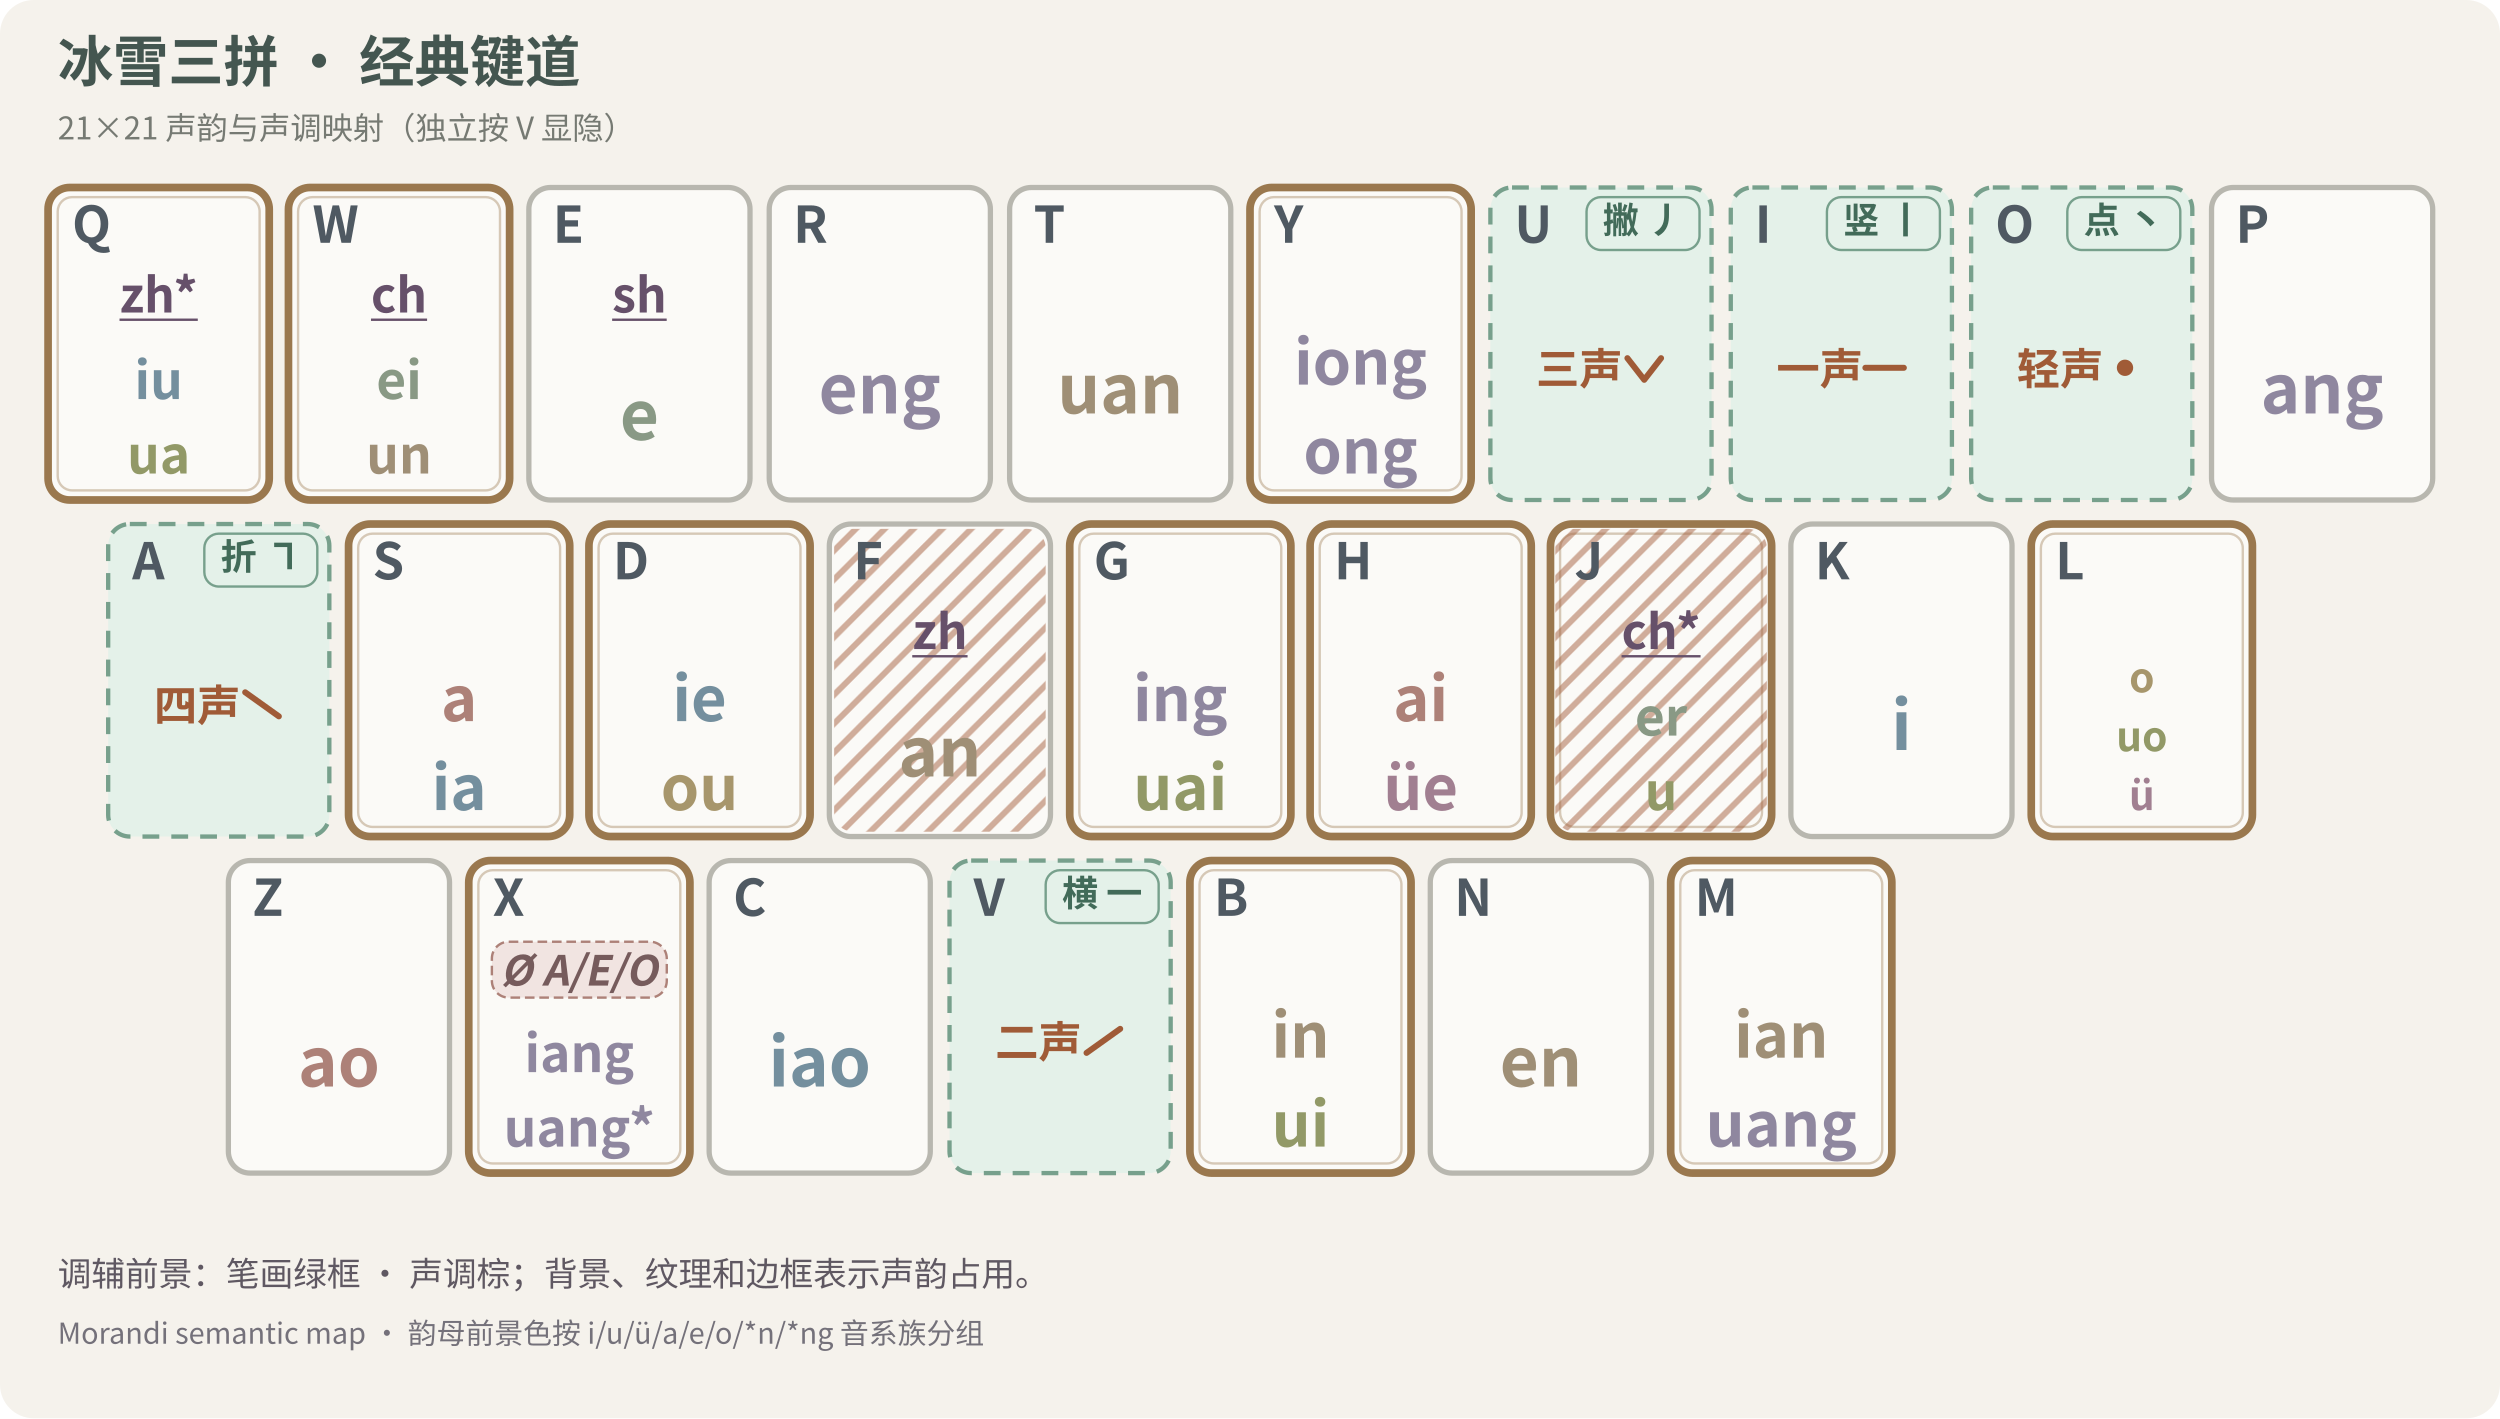
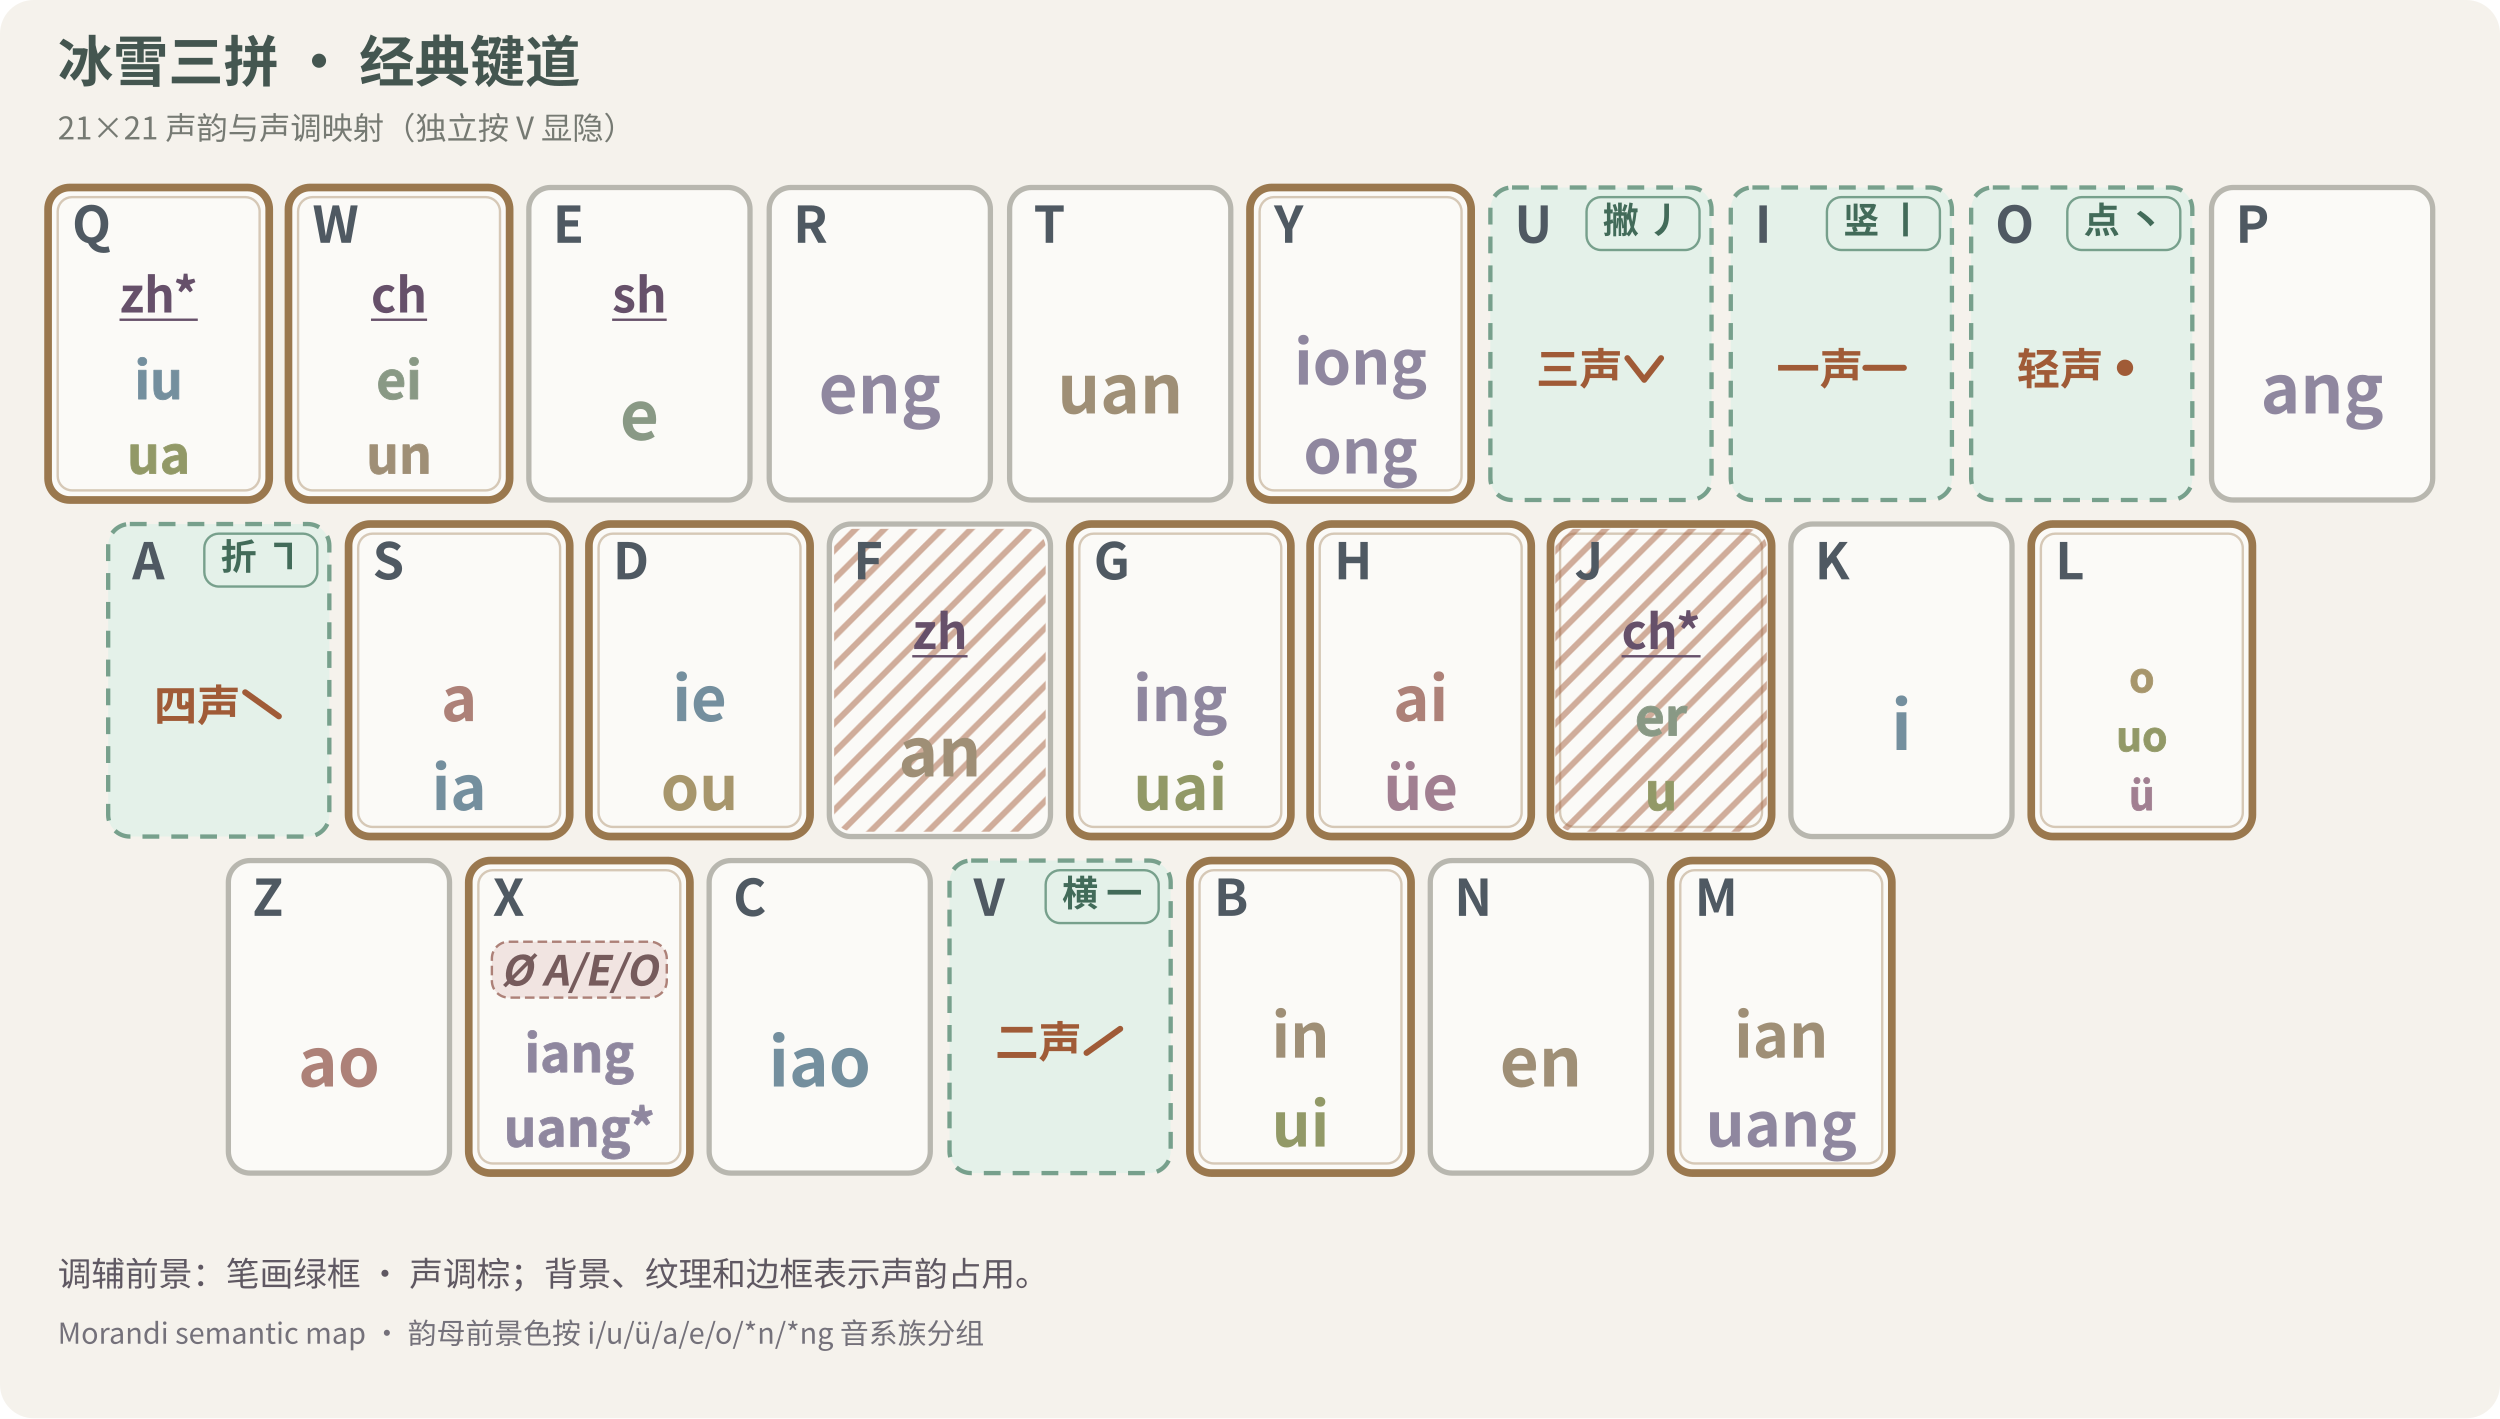
<svg xmlns="http://www.w3.org/2000/svg" class="keysvg nf4-keysvg" viewBox="0 0 1040 590" role="img" aria-labelledby="title desc">
  <defs>
    <pattern id="nf4-both" width="12" height="12" patternUnits="userSpaceOnUse">
      <rect width="12" height="12" fill="#fbfaf7" />
    </pattern>
    <pattern id="nf4-ionly" width="9" height="9" patternUnits="userSpaceOnUse">
      <rect width="9" height="9" fill="#e3eef4" />
      <path d="M2 0V9M7 0V9" stroke="#7399ad" stroke-opacity=".18" />
    </pattern>
    <pattern id="nf4-ronly" width="10" height="10" patternUnits="userSpaceOnUse">
      <rect width="10" height="10" fill="#f6ebd6" />
      <circle cx="3" cy="3" r="1.15" fill="#b39253" fill-opacity=".3" />
    </pattern>
    <pattern id="nf4-none" width="10" height="10" patternUnits="userSpaceOnUse">
      <rect width="10" height="10" fill="#eeece8" />
      <path d="M0 10L10 0" stroke="#aaa6a4" stroke-opacity=".14" />
    </pattern>
    <pattern id="nf4-multi" width="9" height="9" patternUnits="userSpaceOnUse">
      <rect width="9" height="9" fill="#f8efe2" />
      <path d="M-2 2L2-2M0 9L9 0M7 11L11 7" stroke="#9a784e" stroke-width="1.6" stroke-opacity=".27" />
    </pattern>
    <pattern id="nf4-anchor" width="12" height="12" patternUnits="userSpaceOnUse">
      <path d="M-3 3L3-3M0 12L12 0M9 15L15 9" stroke="#a05b37" stroke-width="2.5" stroke-opacity=".48" />
    </pattern>
  </defs>
  <rect width="1040" height="590" rx="14" fill="#f5f2ec" />
  <text x="24" y="34" font-family="Microsoft YaHei UI, Noto Sans CJK SC, sans-serif" font-size="23" fill="#445650" text-anchor="start" font-weight="760">冰雪三拼 · 经典键道</text>
  <text x="24" y="58" font-family="Microsoft YaHei UI, Noto Sans CJK SC, sans-serif" font-size="13" fill="#767a73" text-anchor="start" font-weight="500">21×21 声韵与声调映射（独立按 V 显隐）</text>
  <g data-key="Q" data-role="sound" data-multi="true">
    <clipPath id="snow_sanpin_classic-clip-0-0">
      <rect x="23" y="81" width="86" height="124" rx="7" />
    </clipPath>
    <rect x="20" y="78" width="92" height="130" rx="9" fill="#fbfaf7" stroke="#9a784e" stroke-width="3.2" />
    <rect x="24" y="82" width="84" height="122" rx="6" fill="none" stroke="#9a784e" stroke-opacity=".38" />
    <g clip-path="url(#snow_sanpin_classic-clip-0-0)">
      <text x="30" y="101" font-family="Microsoft YaHei UI, Noto Sans CJK SC, sans-serif" font-size="21" fill="#4f5962" text-anchor="start" font-weight="800" data-key-label="true">Q</text>
      <text x="66" y="130" text-anchor="middle" font-family="Microsoft YaHei UI, Noto Sans CJK SC, sans-serif" font-size="20" font-weight="700" text-decoration="underline" fill="#66506a">zh*</text>
-       <text x="66" y="166" font-family="Microsoft YaHei UI, Noto Sans CJK SC, sans-serif" font-size="21.39" fill="#748f9e" text-anchor="middle" font-weight="700" data-final="iu">iu</text>
-       <text x="66" y="197" font-family="Microsoft YaHei UI, Noto Sans CJK SC, sans-serif" font-size="21.39" fill="#929967" text-anchor="middle" font-weight="700" data-final="ua">ua</text>
+       <text x="66" y="166" font-family="Microsoft YaHei UI, Noto Sans CJK SC, sans-serif" font-size="21.39" fill="#748f9e" text-anchor="middle" font-weight="800" data-final="iu" paint-order="stroke" stroke="#748f9e" stroke-width="0.35" stroke-linejoin="round">iu</text>
+       <text x="66" y="197" font-family="Microsoft YaHei UI, Noto Sans CJK SC, sans-serif" font-size="21.39" fill="#929967" text-anchor="middle" font-weight="800" data-final="ua" paint-order="stroke" stroke="#929967" stroke-width="0.35" stroke-linejoin="round">ua</text>
    </g>
  </g>
  <g data-key="W" data-role="sound" data-multi="true">
    <clipPath id="snow_sanpin_classic-clip-0-1">
      <rect x="123" y="81" width="86" height="124" rx="7" />
    </clipPath>
    <rect x="120" y="78" width="92" height="130" rx="9" fill="#fbfaf7" stroke="#9a784e" stroke-width="3.2" />
    <rect x="124" y="82" width="84" height="122" rx="6" fill="none" stroke="#9a784e" stroke-opacity=".38" />
    <g clip-path="url(#snow_sanpin_classic-clip-0-1)">
      <text x="130" y="101" font-family="Microsoft YaHei UI, Noto Sans CJK SC, sans-serif" font-size="21" fill="#4f5962" text-anchor="start" font-weight="800" data-key-label="true">W</text>
      <text x="166" y="130" text-anchor="middle" font-family="Microsoft YaHei UI, Noto Sans CJK SC, sans-serif" font-size="20" font-weight="700" text-decoration="underline" fill="#66506a">ch</text>
-       <text x="166" y="166" font-family="Microsoft YaHei UI, Noto Sans CJK SC, sans-serif" font-size="21.39" fill="#899985" text-anchor="middle" font-weight="700" data-final="ei">ei</text>
-       <text x="166" y="197" font-family="Microsoft YaHei UI, Noto Sans CJK SC, sans-serif" font-size="21.39" fill="#9f8f76" text-anchor="middle" font-weight="700" data-final="un">un</text>
+       <text x="166" y="166" font-family="Microsoft YaHei UI, Noto Sans CJK SC, sans-serif" font-size="21.39" fill="#899985" text-anchor="middle" font-weight="800" data-final="ei" paint-order="stroke" stroke="#899985" stroke-width="0.35" stroke-linejoin="round">ei</text>
+       <text x="166" y="197" font-family="Microsoft YaHei UI, Noto Sans CJK SC, sans-serif" font-size="21.39" fill="#9f8f76" text-anchor="middle" font-weight="800" data-final="un" paint-order="stroke" stroke="#9f8f76" stroke-width="0.35" stroke-linejoin="round">un</text>
    </g>
  </g>
  <g data-key="E" data-role="sound">
    <clipPath id="snow_sanpin_classic-clip-0-2">
      <rect x="223" y="81" width="86" height="124" rx="7" />
    </clipPath>
    <rect x="220" y="78" width="92" height="130" rx="9" fill="#fbfaf7" stroke="#b8b7af" stroke-width="2.2" />
    <g clip-path="url(#snow_sanpin_classic-clip-0-2)">
      <text x="230" y="101" font-family="Microsoft YaHei UI, Noto Sans CJK SC, sans-serif" font-size="21" fill="#4f5962" text-anchor="start" font-weight="800" data-key-label="true">E</text>
      <text x="266" y="130" text-anchor="middle" font-family="Microsoft YaHei UI, Noto Sans CJK SC, sans-serif" font-size="20" font-weight="700" text-decoration="underline" fill="#66506a">sh</text>
      <text x="266" y="183" font-family="Microsoft YaHei UI, Noto Sans CJK SC, sans-serif" font-size="28" fill="#899985" text-anchor="middle" font-weight="600" data-final="e">e</text>
    </g>
  </g>
  <g data-key="R" data-role="sound">
    <clipPath id="snow_sanpin_classic-clip-0-3">
      <rect x="323" y="81" width="86" height="124" rx="7" />
    </clipPath>
    <rect x="320" y="78" width="92" height="130" rx="9" fill="#fbfaf7" stroke="#b8b7af" stroke-width="2.2" />
    <g clip-path="url(#snow_sanpin_classic-clip-0-3)">
      <text x="330" y="101" font-family="Microsoft YaHei UI, Noto Sans CJK SC, sans-serif" font-size="21" fill="#4f5962" text-anchor="start" font-weight="800" data-key-label="true">R</text>
      <text x="366" y="172" font-family="Microsoft YaHei UI, Noto Sans CJK SC, sans-serif" font-size="28" fill="#8f879f" text-anchor="middle" font-weight="600" data-final="eng">eng</text>
    </g>
  </g>
  <g data-key="T" data-role="sound">
    <clipPath id="snow_sanpin_classic-clip-0-4">
      <rect x="423" y="81" width="86" height="124" rx="7" />
    </clipPath>
    <rect x="420" y="78" width="92" height="130" rx="9" fill="#fbfaf7" stroke="#b8b7af" stroke-width="2.2" />
    <g clip-path="url(#snow_sanpin_classic-clip-0-4)">
      <text x="430" y="101" font-family="Microsoft YaHei UI, Noto Sans CJK SC, sans-serif" font-size="21" fill="#4f5962" text-anchor="start" font-weight="800" data-key-label="true">T</text>
      <text x="466" y="172" font-family="Microsoft YaHei UI, Noto Sans CJK SC, sans-serif" font-size="28" fill="#9f8f76" text-anchor="middle" font-weight="600" data-final="uan">uan</text>
    </g>
  </g>
  <g data-key="Y" data-role="sound" data-multi="true">
    <clipPath id="snow_sanpin_classic-clip-0-5">
      <rect x="523" y="81" width="86" height="124" rx="7" />
    </clipPath>
    <rect x="520" y="78" width="92" height="130" rx="9" fill="#fbfaf7" stroke="#9a784e" stroke-width="3.2" />
    <rect x="524" y="82" width="84" height="122" rx="6" fill="none" stroke="#9a784e" stroke-opacity=".38" />
    <g clip-path="url(#snow_sanpin_classic-clip-0-5)">
      <text x="530" y="101" font-family="Microsoft YaHei UI, Noto Sans CJK SC, sans-serif" font-size="21" fill="#4f5962" text-anchor="start" font-weight="800" data-key-label="true">Y</text>
-       <text x="566" y="160" font-family="Microsoft YaHei UI, Noto Sans CJK SC, sans-serif" font-size="25.53" fill="#8f879f" text-anchor="middle" font-weight="700" data-final="iong">iong</text>
-       <text x="566" y="197" font-family="Microsoft YaHei UI, Noto Sans CJK SC, sans-serif" font-size="25.53" fill="#8f879f" text-anchor="middle" font-weight="700" data-final="ong">ong</text>
+       <text x="566" y="160" font-family="Microsoft YaHei UI, Noto Sans CJK SC, sans-serif" font-size="25.53" fill="#8f879f" text-anchor="middle" font-weight="600" data-final="iong">iong</text>
+       <text x="566" y="197" font-family="Microsoft YaHei UI, Noto Sans CJK SC, sans-serif" font-size="25.53" fill="#8f879f" text-anchor="middle" font-weight="600" data-final="ong">ong</text>
    </g>
  </g>
  <g data-key="U" data-role="auxiliary-only">
    <clipPath id="snow_sanpin_classic-clip-0-6">
      <rect x="623" y="81" width="86" height="124" rx="7" />
    </clipPath>
    <rect x="620" y="78" width="92" height="130" rx="9" fill="#e4f1e9" stroke="#77a08c" stroke-width="1.8" stroke-dasharray="7 5" />
    <g clip-path="url(#snow_sanpin_classic-clip-0-6)">
      <text x="630" y="101" font-family="Microsoft YaHei UI, Noto Sans CJK SC, sans-serif" font-size="21" fill="#4f5962" text-anchor="start" font-weight="800" data-key-label="true">U</text>
      <g data-aux-badge="stroke">
        <rect x="660" y="82" width="47" height="22" rx="6" fill="#e4f1e9" stroke="#77a08c" />
        <text x="683.5" y="97" font-family="Microsoft YaHei UI, Noto Sans CJK SC, sans-serif" font-size="15" fill="#426b59" text-anchor="middle" font-weight="750" data-aux-kind="stroke">撇 丿</text>
      </g>
      <text x="657" y="160" font-family="LXGW WenKai GB, LXGW WenKai, Kaiti SC, STKaiti, KaiTi, AR PL KaitiM GB, serif" font-size="18" fill="#a05b37" text-anchor="middle" font-weight="800" data-aux-kind="tone">三声</text>
      <g transform="translate(684 153)" data-aux-mark="tone" data-tone-mark="ˇ" data-mark-x="684" data-mark-y="153" data-mark-size="18" fill="none" stroke="#a05b37" stroke-width="2.5" stroke-linecap="round" stroke-linejoin="round">
        <path d="M-7-4L0 5L7-4" />
      </g>
    </g>
  </g>
  <g data-key="I" data-role="auxiliary-only">
    <clipPath id="snow_sanpin_classic-clip-0-7">
      <rect x="723" y="81" width="86" height="124" rx="7" />
    </clipPath>
    <rect x="720" y="78" width="92" height="130" rx="9" fill="#e4f1e9" stroke="#77a08c" stroke-width="1.8" stroke-dasharray="7 5" />
    <g clip-path="url(#snow_sanpin_classic-clip-0-7)">
      <text x="730" y="101" font-family="Microsoft YaHei UI, Noto Sans CJK SC, sans-serif" font-size="21" fill="#4f5962" text-anchor="start" font-weight="800" data-key-label="true">I</text>
      <g data-aux-badge="stroke">
        <rect x="760" y="82" width="47" height="22" rx="6" fill="#e4f1e9" stroke="#77a08c" />
        <text x="783.5" y="97" font-family="Microsoft YaHei UI, Noto Sans CJK SC, sans-serif" font-size="15" fill="#426b59" text-anchor="middle" font-weight="750" data-aux-kind="stroke">竖 丨</text>
      </g>
      <text x="757" y="160" font-family="LXGW WenKai GB, LXGW WenKai, Kaiti SC, STKaiti, KaiTi, AR PL KaitiM GB, serif" font-size="18" fill="#a05b37" text-anchor="middle" font-weight="800" data-aux-kind="tone">一声</text>
      <g transform="translate(784 153)" data-aux-mark="tone" data-tone-mark="ˉ" data-mark-x="784" data-mark-y="153" data-mark-size="18" fill="none" stroke="#a05b37" stroke-width="2.5" stroke-linecap="round" stroke-linejoin="round">
        <path d="M-8 0H8" />
      </g>
    </g>
  </g>
  <g data-key="O" data-role="auxiliary-only">
    <clipPath id="snow_sanpin_classic-clip-0-8">
      <rect x="823" y="81" width="86" height="124" rx="7" />
    </clipPath>
    <rect x="820" y="78" width="92" height="130" rx="9" fill="#e4f1e9" stroke="#77a08c" stroke-width="1.8" stroke-dasharray="7 5" />
    <g clip-path="url(#snow_sanpin_classic-clip-0-8)">
      <text x="830" y="101" font-family="Microsoft YaHei UI, Noto Sans CJK SC, sans-serif" font-size="21" fill="#4f5962" text-anchor="start" font-weight="800" data-key-label="true">O</text>
      <g data-aux-badge="stroke">
        <rect x="860" y="82" width="47" height="22" rx="6" fill="#e4f1e9" stroke="#77a08c" />
        <text x="883.5" y="97" font-family="Microsoft YaHei UI, Noto Sans CJK SC, sans-serif" font-size="15" fill="#426b59" text-anchor="middle" font-weight="750" data-aux-kind="stroke">点 丶</text>
      </g>
      <text x="857" y="160" font-family="LXGW WenKai GB, LXGW WenKai, Kaiti SC, STKaiti, KaiTi, AR PL KaitiM GB, serif" font-size="18" fill="#a05b37" text-anchor="middle" font-weight="800" data-aux-kind="tone">轻声</text>
      <g transform="translate(884 153)" data-aux-mark="tone" data-tone-mark="·" data-mark-x="884" data-mark-y="153" data-mark-size="18" fill="none" stroke="#a05b37" stroke-width="2.5" stroke-linecap="round" stroke-linejoin="round">
        <circle cx="0" cy="0" r="3.4" fill="#a05b37" stroke="none" />
      </g>
    </g>
  </g>
  <g data-key="P" data-role="sound">
    <clipPath id="snow_sanpin_classic-clip-0-9">
      <rect x="923" y="81" width="86" height="124" rx="7" />
    </clipPath>
    <rect x="920" y="78" width="92" height="130" rx="9" fill="#fbfaf7" stroke="#b8b7af" stroke-width="2.2" />
    <g clip-path="url(#snow_sanpin_classic-clip-0-9)">
      <text x="930" y="101" font-family="Microsoft YaHei UI, Noto Sans CJK SC, sans-serif" font-size="21" fill="#4f5962" text-anchor="start" font-weight="800" data-key-label="true">P</text>
      <text x="966" y="172" font-family="Microsoft YaHei UI, Noto Sans CJK SC, sans-serif" font-size="28" fill="#8f879f" text-anchor="middle" font-weight="600" data-final="ang">ang</text>
    </g>
  </g>
  <g data-key="A" data-role="auxiliary-only">
    <clipPath id="snow_sanpin_classic-clip-1-0">
      <rect x="48" y="221" width="86" height="124" rx="7" />
    </clipPath>
    <rect x="45" y="218" width="92" height="130" rx="9" fill="#e4f1e9" stroke="#77a08c" stroke-width="1.8" stroke-dasharray="7 5" />
    <g clip-path="url(#snow_sanpin_classic-clip-1-0)">
      <text x="55" y="241" font-family="Microsoft YaHei UI, Noto Sans CJK SC, sans-serif" font-size="21" fill="#4f5962" text-anchor="start" font-weight="800" data-key-label="true">A</text>
      <g data-aux-badge="stroke">
        <rect x="85" y="222" width="47" height="22" rx="6" fill="#e4f1e9" stroke="#77a08c" />
        <text x="108.5" y="237" font-family="Microsoft YaHei UI, Noto Sans CJK SC, sans-serif" font-size="15" fill="#426b59" text-anchor="middle" font-weight="750" data-aux-kind="stroke">折 ㇕</text>
      </g>
      <text x="82" y="300" font-family="LXGW WenKai GB, LXGW WenKai, Kaiti SC, STKaiti, KaiTi, AR PL KaitiM GB, serif" font-size="18" fill="#a05b37" text-anchor="middle" font-weight="800" data-aux-kind="tone">四声</text>
      <g transform="translate(109 293)" data-aux-mark="tone" data-tone-mark="ˋ" data-mark-x="109" data-mark-y="293" data-mark-size="18" fill="none" stroke="#a05b37" stroke-width="2.5" stroke-linecap="round" stroke-linejoin="round">
        <path d="M-7-5L7 5" />
      </g>
    </g>
  </g>
  <g data-key="S" data-role="sound" data-multi="true">
    <clipPath id="snow_sanpin_classic-clip-1-1">
      <rect x="148" y="221" width="86" height="124" rx="7" />
    </clipPath>
    <rect x="145" y="218" width="92" height="130" rx="9" fill="#fbfaf7" stroke="#9a784e" stroke-width="3.2" />
    <rect x="149" y="222" width="84" height="122" rx="6" fill="none" stroke="#9a784e" stroke-opacity=".38" />
    <g clip-path="url(#snow_sanpin_classic-clip-1-1)">
      <text x="155" y="241" font-family="Microsoft YaHei UI, Noto Sans CJK SC, sans-serif" font-size="21" fill="#4f5962" text-anchor="start" font-weight="800" data-key-label="true">S</text>
-       <text x="191" y="300" font-family="Microsoft YaHei UI, Noto Sans CJK SC, sans-serif" font-size="25.53" fill="#ad8178" text-anchor="middle" font-weight="700" data-final="a">a</text>
-       <text x="191" y="337" font-family="Microsoft YaHei UI, Noto Sans CJK SC, sans-serif" font-size="25.53" fill="#748f9e" text-anchor="middle" font-weight="700" data-final="ia">ia</text>
+       <text x="191" y="300" font-family="Microsoft YaHei UI, Noto Sans CJK SC, sans-serif" font-size="25.53" fill="#ad8178" text-anchor="middle" font-weight="600" data-final="a">a</text>
+       <text x="191" y="337" font-family="Microsoft YaHei UI, Noto Sans CJK SC, sans-serif" font-size="25.53" fill="#748f9e" text-anchor="middle" font-weight="600" data-final="ia">ia</text>
    </g>
  </g>
  <g data-key="D" data-role="sound" data-multi="true">
    <clipPath id="snow_sanpin_classic-clip-1-2">
      <rect x="248" y="221" width="86" height="124" rx="7" />
    </clipPath>
    <rect x="245" y="218" width="92" height="130" rx="9" fill="#fbfaf7" stroke="#9a784e" stroke-width="3.2" />
    <rect x="249" y="222" width="84" height="122" rx="6" fill="none" stroke="#9a784e" stroke-opacity=".38" />
    <g clip-path="url(#snow_sanpin_classic-clip-1-2)">
      <text x="255" y="241" font-family="Microsoft YaHei UI, Noto Sans CJK SC, sans-serif" font-size="21" fill="#4f5962" text-anchor="start" font-weight="800" data-key-label="true">D</text>
-       <text x="291" y="300" font-family="Microsoft YaHei UI, Noto Sans CJK SC, sans-serif" font-size="25.53" fill="#748f9e" text-anchor="middle" font-weight="700" data-final="ie">ie</text>
-       <text x="291" y="337" font-family="Microsoft YaHei UI, Noto Sans CJK SC, sans-serif" font-size="25.53" fill="#a7966c" text-anchor="middle" font-weight="700" data-final="ou">ou</text>
+       <text x="291" y="300" font-family="Microsoft YaHei UI, Noto Sans CJK SC, sans-serif" font-size="25.53" fill="#748f9e" text-anchor="middle" font-weight="600" data-final="ie">ie</text>
+       <text x="291" y="337" font-family="Microsoft YaHei UI, Noto Sans CJK SC, sans-serif" font-size="25.53" fill="#a7966c" text-anchor="middle" font-weight="600" data-final="ou">ou</text>
    </g>
  </g>
  <g data-key="F" data-role="sound">
    <clipPath id="snow_sanpin_classic-clip-1-3">
      <rect x="348" y="221" width="86" height="124" rx="7" />
    </clipPath>
    <rect x="345" y="218" width="92" height="130" rx="9" fill="#fbfaf7" stroke="#b8b7af" stroke-width="2.2" />
    <rect x="347" y="220" width="88" height="126" rx="8" fill="url(#nf4-anchor)" pointer-events="none" />
    <g clip-path="url(#snow_sanpin_classic-clip-1-3)">
      <text x="355" y="241" font-family="Microsoft YaHei UI, Noto Sans CJK SC, sans-serif" font-size="21" fill="#4f5962" text-anchor="start" font-weight="800" data-key-label="true">F</text>
      <text x="391" y="270" text-anchor="middle" font-family="Microsoft YaHei UI, Noto Sans CJK SC, sans-serif" font-size="20" font-weight="700" text-decoration="underline" fill="#66506a">zh</text>
      <text x="391" y="323" font-family="Microsoft YaHei UI, Noto Sans CJK SC, sans-serif" font-size="28" fill="#9f8f76" text-anchor="middle" font-weight="600" data-final="an">an</text>
    </g>
  </g>
  <g data-key="G" data-role="sound" data-multi="true">
    <clipPath id="snow_sanpin_classic-clip-1-4">
      <rect x="448" y="221" width="86" height="124" rx="7" />
    </clipPath>
    <rect x="445" y="218" width="92" height="130" rx="9" fill="#fbfaf7" stroke="#9a784e" stroke-width="3.2" />
    <rect x="449" y="222" width="84" height="122" rx="6" fill="none" stroke="#9a784e" stroke-opacity=".38" />
    <g clip-path="url(#snow_sanpin_classic-clip-1-4)">
      <text x="455" y="241" font-family="Microsoft YaHei UI, Noto Sans CJK SC, sans-serif" font-size="21" fill="#4f5962" text-anchor="start" font-weight="800" data-key-label="true">G</text>
-       <text x="491" y="300" font-family="Microsoft YaHei UI, Noto Sans CJK SC, sans-serif" font-size="25.53" fill="#8f879f" text-anchor="middle" font-weight="700" data-final="ing">ing</text>
-       <text x="491" y="337" font-family="Microsoft YaHei UI, Noto Sans CJK SC, sans-serif" font-size="25.53" fill="#929967" text-anchor="middle" font-weight="700" data-final="uai">uai</text>
+       <text x="491" y="300" font-family="Microsoft YaHei UI, Noto Sans CJK SC, sans-serif" font-size="25.53" fill="#8f879f" text-anchor="middle" font-weight="600" data-final="ing">ing</text>
+       <text x="491" y="337" font-family="Microsoft YaHei UI, Noto Sans CJK SC, sans-serif" font-size="25.53" fill="#929967" text-anchor="middle" font-weight="600" data-final="uai">uai</text>
    </g>
  </g>
  <g data-key="H" data-role="sound" data-multi="true">
    <clipPath id="snow_sanpin_classic-clip-1-5">
      <rect x="548" y="221" width="86" height="124" rx="7" />
    </clipPath>
    <rect x="545" y="218" width="92" height="130" rx="9" fill="#fbfaf7" stroke="#9a784e" stroke-width="3.2" />
    <rect x="549" y="222" width="84" height="122" rx="6" fill="none" stroke="#9a784e" stroke-opacity=".38" />
    <g clip-path="url(#snow_sanpin_classic-clip-1-5)">
      <text x="555" y="241" font-family="Microsoft YaHei UI, Noto Sans CJK SC, sans-serif" font-size="21" fill="#4f5962" text-anchor="start" font-weight="800" data-key-label="true">H</text>
-       <text x="591" y="300" font-family="Microsoft YaHei UI, Noto Sans CJK SC, sans-serif" font-size="25.53" fill="#ad8178" text-anchor="middle" font-weight="700" data-final="ai">ai</text>
-       <text x="591" y="337" font-family="Microsoft YaHei UI, Noto Sans CJK SC, sans-serif" font-size="25.53" fill="#a17f91" text-anchor="middle" font-weight="700" data-final="ve">üe</text>
+       <text x="591" y="300" font-family="Microsoft YaHei UI, Noto Sans CJK SC, sans-serif" font-size="25.53" fill="#ad8178" text-anchor="middle" font-weight="600" data-final="ai">ai</text>
+       <text x="591" y="337" font-family="Microsoft YaHei UI, Noto Sans CJK SC, sans-serif" font-size="25.53" fill="#a17f91" text-anchor="middle" font-weight="600" data-final="ve">üe</text>
    </g>
  </g>
  <g data-key="J" data-role="sound" data-multi="true">
    <clipPath id="snow_sanpin_classic-clip-1-6">
      <rect x="648" y="221" width="86" height="124" rx="7" />
    </clipPath>
    <rect x="645" y="218" width="92" height="130" rx="9" fill="#fbfaf7" stroke="#9a784e" stroke-width="3.2" />
    <rect x="649" y="222" width="84" height="122" rx="6" fill="none" stroke="#9a784e" stroke-opacity=".38" />
    <rect x="647" y="220" width="88" height="126" rx="8" fill="url(#nf4-anchor)" pointer-events="none" />
    <g clip-path="url(#snow_sanpin_classic-clip-1-6)">
      <text x="655" y="241" font-family="Microsoft YaHei UI, Noto Sans CJK SC, sans-serif" font-size="21" fill="#4f5962" text-anchor="start" font-weight="800" data-key-label="true">J</text>
      <text x="691" y="270" text-anchor="middle" font-family="Microsoft YaHei UI, Noto Sans CJK SC, sans-serif" font-size="20" font-weight="700" text-decoration="underline" fill="#66506a">ch*</text>
-       <text x="691" y="306" font-family="Microsoft YaHei UI, Noto Sans CJK SC, sans-serif" font-size="21.39" fill="#899985" text-anchor="middle" font-weight="700" data-final="er">er</text>
-       <text x="691" y="337" font-family="Microsoft YaHei UI, Noto Sans CJK SC, sans-serif" font-size="21.39" fill="#929967" text-anchor="middle" font-weight="700" data-final="u">u</text>
+       <text x="691" y="306" font-family="Microsoft YaHei UI, Noto Sans CJK SC, sans-serif" font-size="21.39" fill="#899985" text-anchor="middle" font-weight="800" data-final="er" paint-order="stroke" stroke="#899985" stroke-width="0.35" stroke-linejoin="round">er</text>
+       <text x="691" y="337" font-family="Microsoft YaHei UI, Noto Sans CJK SC, sans-serif" font-size="21.39" fill="#929967" text-anchor="middle" font-weight="800" data-final="u" paint-order="stroke" stroke="#929967" stroke-width="0.35" stroke-linejoin="round">u</text>
    </g>
  </g>
  <g data-key="K" data-role="sound">
    <clipPath id="snow_sanpin_classic-clip-1-7">
      <rect x="748" y="221" width="86" height="124" rx="7" />
    </clipPath>
    <rect x="745" y="218" width="92" height="130" rx="9" fill="#fbfaf7" stroke="#b8b7af" stroke-width="2.2" />
    <g clip-path="url(#snow_sanpin_classic-clip-1-7)">
      <text x="755" y="241" font-family="Microsoft YaHei UI, Noto Sans CJK SC, sans-serif" font-size="21" fill="#4f5962" text-anchor="start" font-weight="800" data-key-label="true">K</text>
      <text x="791" y="312" font-family="Microsoft YaHei UI, Noto Sans CJK SC, sans-serif" font-size="28" fill="#748f9e" text-anchor="middle" font-weight="600" data-final="i">i</text>
    </g>
  </g>
  <g data-key="L" data-role="sound" data-multi="true">
    <clipPath id="snow_sanpin_classic-clip-1-8">
      <rect x="848" y="221" width="86" height="124" rx="7" />
    </clipPath>
    <rect x="845" y="218" width="92" height="130" rx="9" fill="#fbfaf7" stroke="#9a784e" stroke-width="3.2" />
    <rect x="849" y="222" width="84" height="122" rx="6" fill="none" stroke="#9a784e" stroke-opacity=".38" />
    <g clip-path="url(#snow_sanpin_classic-clip-1-8)">
      <text x="855" y="241" font-family="Microsoft YaHei UI, Noto Sans CJK SC, sans-serif" font-size="21" fill="#4f5962" text-anchor="start" font-weight="800" data-key-label="true">L</text>
-       <text x="891" y="288" font-family="Microsoft YaHei UI, Noto Sans CJK SC, sans-serif" font-size="16.905" fill="#a7966c" text-anchor="middle" font-weight="750" data-final="o">o</text>
-       <text x="891" y="312.5" font-family="Microsoft YaHei UI, Noto Sans CJK SC, sans-serif" font-size="16.905" fill="#929967" text-anchor="middle" font-weight="750" data-final="uo">uo</text>
-       <text x="891" y="337" font-family="Microsoft YaHei UI, Noto Sans CJK SC, sans-serif" font-size="16.905" fill="#a17f91" text-anchor="middle" font-weight="750" data-final="v">ü</text>
+       <text x="891" y="288" font-family="Microsoft YaHei UI, Noto Sans CJK SC, sans-serif" font-size="16.905" fill="#a7966c" text-anchor="middle" font-weight="800" data-final="o" paint-order="stroke" stroke="#a7966c" stroke-width="0.35" stroke-linejoin="round">o</text>
+       <text x="891" y="312.5" font-family="Microsoft YaHei UI, Noto Sans CJK SC, sans-serif" font-size="16.905" fill="#929967" text-anchor="middle" font-weight="800" data-final="uo" paint-order="stroke" stroke="#929967" stroke-width="0.35" stroke-linejoin="round">uo</text>
+       <text x="891" y="337" font-family="Microsoft YaHei UI, Noto Sans CJK SC, sans-serif" font-size="16.905" fill="#a17f91" text-anchor="middle" font-weight="800" data-final="v" paint-order="stroke" stroke="#a17f91" stroke-width="0.35" stroke-linejoin="round">ü</text>
    </g>
  </g>
  <g data-key="Z" data-role="sound">
    <clipPath id="snow_sanpin_classic-clip-2-0">
      <rect x="98" y="361" width="86" height="124" rx="7" />
    </clipPath>
    <rect x="95" y="358" width="92" height="130" rx="9" fill="#fbfaf7" stroke="#b8b7af" stroke-width="2.2" />
    <g clip-path="url(#snow_sanpin_classic-clip-2-0)">
      <text x="105" y="381" font-family="Microsoft YaHei UI, Noto Sans CJK SC, sans-serif" font-size="21" fill="#4f5962" text-anchor="start" font-weight="800" data-key-label="true">Z</text>
      <text x="141" y="452" font-family="Microsoft YaHei UI, Noto Sans CJK SC, sans-serif" font-size="28" fill="#ad8178" text-anchor="middle" font-weight="600" data-final="ao">ao</text>
    </g>
  </g>
  <g data-key="X" data-role="sound" data-multi="true">
    <clipPath id="snow_sanpin_classic-clip-2-1">
      <rect x="198" y="361" width="86" height="124" rx="7" />
    </clipPath>
    <rect x="195" y="358" width="92" height="130" rx="9" fill="#fbfaf7" stroke="#9a784e" stroke-width="3.2" />
    <rect x="199" y="362" width="84" height="122" rx="6" fill="none" stroke="#9a784e" stroke-opacity=".38" />
    <g clip-path="url(#snow_sanpin_classic-clip-2-1)">
      <text x="205" y="381" font-family="Microsoft YaHei UI, Noto Sans CJK SC, sans-serif" font-size="21" fill="#4f5962" text-anchor="start" font-weight="800" data-key-label="true">X</text>
      <rect x="204.621" y="391.759" width="72.759" height="23.241" rx="7" fill="#f1e4e1" stroke="#ad8178" stroke-dasharray="4 2" />
      <text x="241" y="410" text-anchor="middle" font-family="Microsoft YaHei UI, Noto Sans CJK SC, sans-serif" font-size="17.241" font-weight="700" font-style="italic" fill="#765b5c">Ø A/E/O</text>
-       <text x="241" y="446" font-family="Microsoft YaHei UI, Noto Sans CJK SC, sans-serif" font-size="21.39" fill="#8f879f" text-anchor="middle" font-weight="700" data-final="iang">iang</text>
-       <text x="241" y="477" font-family="Microsoft YaHei UI, Noto Sans CJK SC, sans-serif" font-size="21.39" fill="#8f879f" text-anchor="middle" font-weight="700" data-final="uang*">uang*</text>
+       <text x="241" y="446" font-family="Microsoft YaHei UI, Noto Sans CJK SC, sans-serif" font-size="21.39" fill="#8f879f" text-anchor="middle" font-weight="800" data-final="iang" paint-order="stroke" stroke="#8f879f" stroke-width="0.35" stroke-linejoin="round">iang</text>
+       <text x="241" y="477" font-family="Microsoft YaHei UI, Noto Sans CJK SC, sans-serif" font-size="21.39" fill="#8f879f" text-anchor="middle" font-weight="800" data-final="uang*" paint-order="stroke" stroke="#8f879f" stroke-width="0.35" stroke-linejoin="round">uang*</text>
    </g>
  </g>
  <g data-key="C" data-role="sound">
    <clipPath id="snow_sanpin_classic-clip-2-2">
      <rect x="298" y="361" width="86" height="124" rx="7" />
    </clipPath>
    <rect x="295" y="358" width="92" height="130" rx="9" fill="#fbfaf7" stroke="#b8b7af" stroke-width="2.2" />
    <g clip-path="url(#snow_sanpin_classic-clip-2-2)">
      <text x="305" y="381" font-family="Microsoft YaHei UI, Noto Sans CJK SC, sans-serif" font-size="21" fill="#4f5962" text-anchor="start" font-weight="800" data-key-label="true">C</text>
      <text x="341" y="452" font-family="Microsoft YaHei UI, Noto Sans CJK SC, sans-serif" font-size="28" fill="#748f9e" text-anchor="middle" font-weight="600" data-final="iao">iao</text>
    </g>
  </g>
  <g data-key="V" data-role="auxiliary-only">
    <clipPath id="snow_sanpin_classic-clip-2-3">
      <rect x="398" y="361" width="86" height="124" rx="7" />
    </clipPath>
    <rect x="395" y="358" width="92" height="130" rx="9" fill="#e4f1e9" stroke="#77a08c" stroke-width="1.8" stroke-dasharray="7 5" />
    <g clip-path="url(#snow_sanpin_classic-clip-2-3)">
      <text x="405" y="381" font-family="Microsoft YaHei UI, Noto Sans CJK SC, sans-serif" font-size="21" fill="#4f5962" text-anchor="start" font-weight="800" data-key-label="true">V</text>
      <g data-aux-badge="stroke">
        <rect x="435" y="362" width="47" height="22" rx="6" fill="#e4f1e9" stroke="#77a08c" />
        <text x="458.5" y="377" font-family="Microsoft YaHei UI, Noto Sans CJK SC, sans-serif" font-size="15" fill="#426b59" text-anchor="middle" font-weight="750" data-aux-kind="stroke">横 一</text>
      </g>
      <text x="432" y="440" font-family="LXGW WenKai GB, LXGW WenKai, Kaiti SC, STKaiti, KaiTi, AR PL KaitiM GB, serif" font-size="18" fill="#a05b37" text-anchor="middle" font-weight="800" data-aux-kind="tone">二声</text>
      <g transform="translate(459 433)" data-aux-mark="tone" data-tone-mark="ˊ" data-mark-x="459" data-mark-y="433" data-mark-size="18" fill="none" stroke="#a05b37" stroke-width="2.5" stroke-linecap="round" stroke-linejoin="round">
        <path d="M-7 5L7-5" />
      </g>
    </g>
  </g>
  <g data-key="B" data-role="sound" data-multi="true">
    <clipPath id="snow_sanpin_classic-clip-2-4">
      <rect x="498" y="361" width="86" height="124" rx="7" />
    </clipPath>
    <rect x="495" y="358" width="92" height="130" rx="9" fill="#fbfaf7" stroke="#9a784e" stroke-width="3.2" />
    <rect x="499" y="362" width="84" height="122" rx="6" fill="none" stroke="#9a784e" stroke-opacity=".38" />
    <g clip-path="url(#snow_sanpin_classic-clip-2-4)">
      <text x="505" y="381" font-family="Microsoft YaHei UI, Noto Sans CJK SC, sans-serif" font-size="21" fill="#4f5962" text-anchor="start" font-weight="800" data-key-label="true">B</text>
-       <text x="541" y="440" font-family="Microsoft YaHei UI, Noto Sans CJK SC, sans-serif" font-size="25.53" fill="#9f8f76" text-anchor="middle" font-weight="700" data-final="in">in</text>
-       <text x="541" y="477" font-family="Microsoft YaHei UI, Noto Sans CJK SC, sans-serif" font-size="25.53" fill="#929967" text-anchor="middle" font-weight="700" data-final="ui">ui</text>
+       <text x="541" y="440" font-family="Microsoft YaHei UI, Noto Sans CJK SC, sans-serif" font-size="25.53" fill="#9f8f76" text-anchor="middle" font-weight="600" data-final="in">in</text>
+       <text x="541" y="477" font-family="Microsoft YaHei UI, Noto Sans CJK SC, sans-serif" font-size="25.53" fill="#929967" text-anchor="middle" font-weight="600" data-final="ui">ui</text>
    </g>
  </g>
  <g data-key="N" data-role="sound">
    <clipPath id="snow_sanpin_classic-clip-2-5">
      <rect x="598" y="361" width="86" height="124" rx="7" />
    </clipPath>
    <rect x="595" y="358" width="92" height="130" rx="9" fill="#fbfaf7" stroke="#b8b7af" stroke-width="2.2" />
    <g clip-path="url(#snow_sanpin_classic-clip-2-5)">
      <text x="605" y="381" font-family="Microsoft YaHei UI, Noto Sans CJK SC, sans-serif" font-size="21" fill="#4f5962" text-anchor="start" font-weight="800" data-key-label="true">N</text>
      <text x="641" y="452" font-family="Microsoft YaHei UI, Noto Sans CJK SC, sans-serif" font-size="28" fill="#9f8f76" text-anchor="middle" font-weight="600" data-final="en">en</text>
    </g>
  </g>
  <g data-key="M" data-role="sound" data-multi="true">
    <clipPath id="snow_sanpin_classic-clip-2-6">
      <rect x="698" y="361" width="86" height="124" rx="7" />
    </clipPath>
    <rect x="695" y="358" width="92" height="130" rx="9" fill="#fbfaf7" stroke="#9a784e" stroke-width="3.2" />
    <rect x="699" y="362" width="84" height="122" rx="6" fill="none" stroke="#9a784e" stroke-opacity=".38" />
    <g clip-path="url(#snow_sanpin_classic-clip-2-6)">
      <text x="705" y="381" font-family="Microsoft YaHei UI, Noto Sans CJK SC, sans-serif" font-size="21" fill="#4f5962" text-anchor="start" font-weight="800" data-key-label="true">M</text>
-       <text x="741" y="440" font-family="Microsoft YaHei UI, Noto Sans CJK SC, sans-serif" font-size="25.53" fill="#9f8f76" text-anchor="middle" font-weight="700" data-final="ian">ian</text>
-       <text x="741" y="477" font-family="Microsoft YaHei UI, Noto Sans CJK SC, sans-serif" font-size="25.53" fill="#8f879f" text-anchor="middle" font-weight="700" data-final="uang">uang</text>
+       <text x="741" y="440" font-family="Microsoft YaHei UI, Noto Sans CJK SC, sans-serif" font-size="25.53" fill="#9f8f76" text-anchor="middle" font-weight="600" data-final="ian">ian</text>
+       <text x="741" y="477" font-family="Microsoft YaHei UI, Noto Sans CJK SC, sans-serif" font-size="25.53" fill="#8f879f" text-anchor="middle" font-weight="600" data-final="uang">uang</text>
    </g>
  </g>
  <text x="24" y="535" font-family="Microsoft YaHei UI, Noto Sans CJK SC, sans-serif" font-size="14" fill="#5f5862" text-anchor="start" font-weight="500">调辅前景：笔画绿框 · 声调棕；背景、纹理和边框表示声韵占用。</text>
  <text x="24" y="559" font-family="Microsoft YaHei UI, Noto Sans CJK SC, sans-serif" font-size="12" fill="#74717a" text-anchor="start" font-weight="500">Morandi semantic map · 韵母前景色按 i/u/ü/a/e/o/*n/*ng 音系族分组</text>
</svg>
